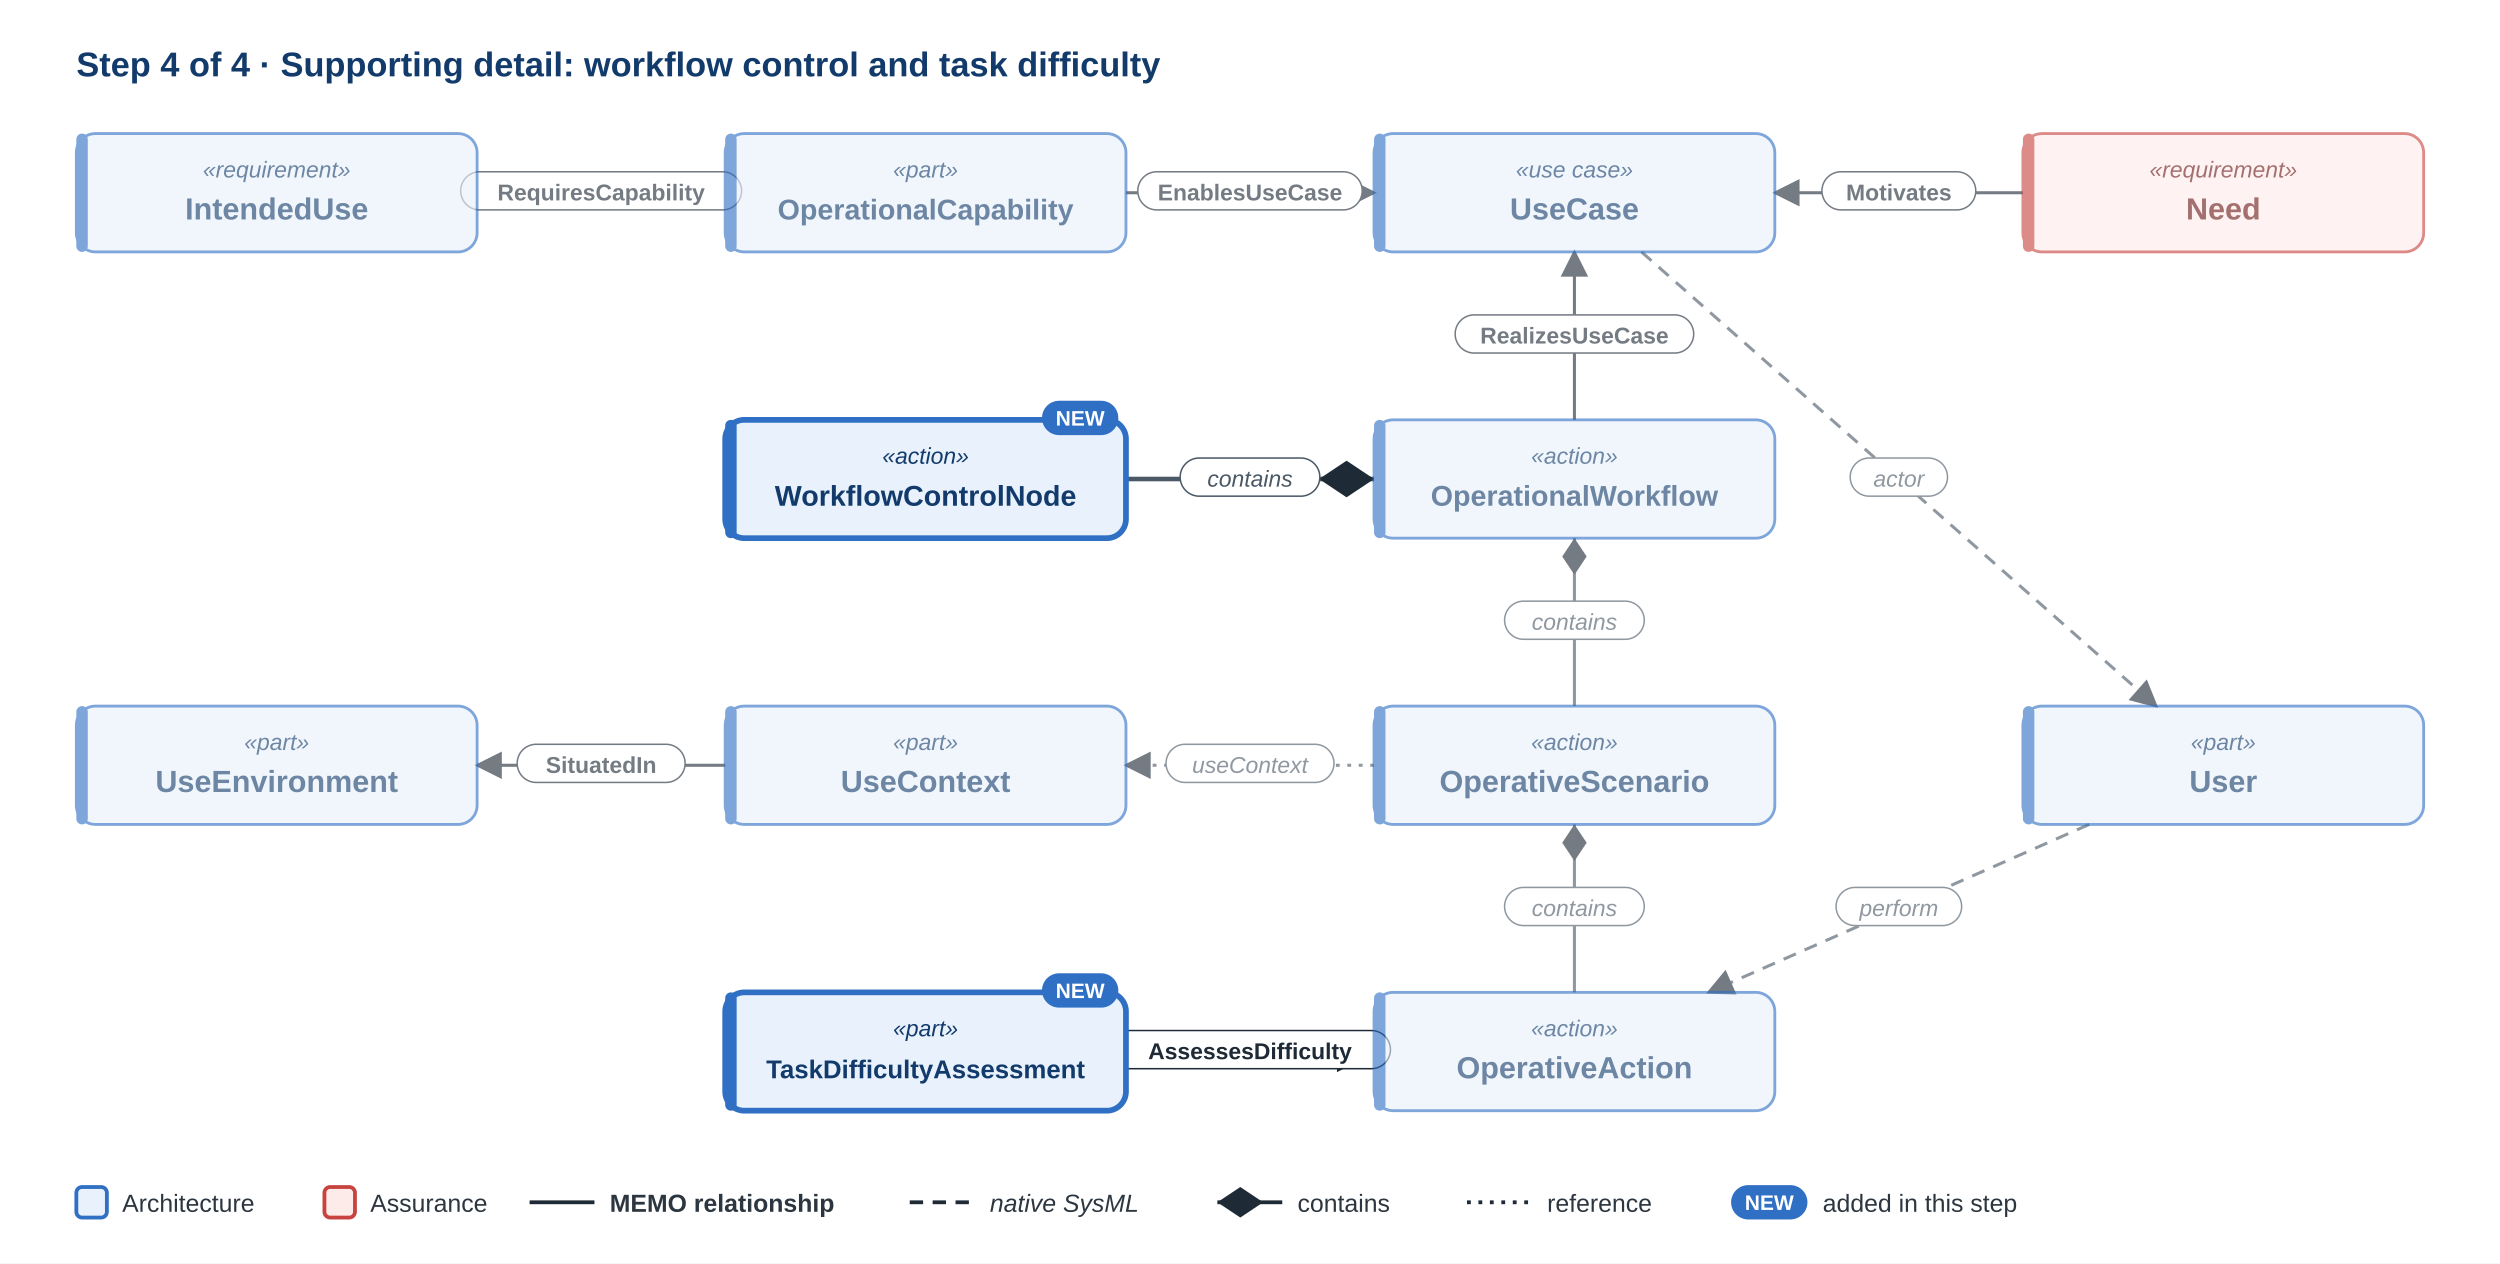
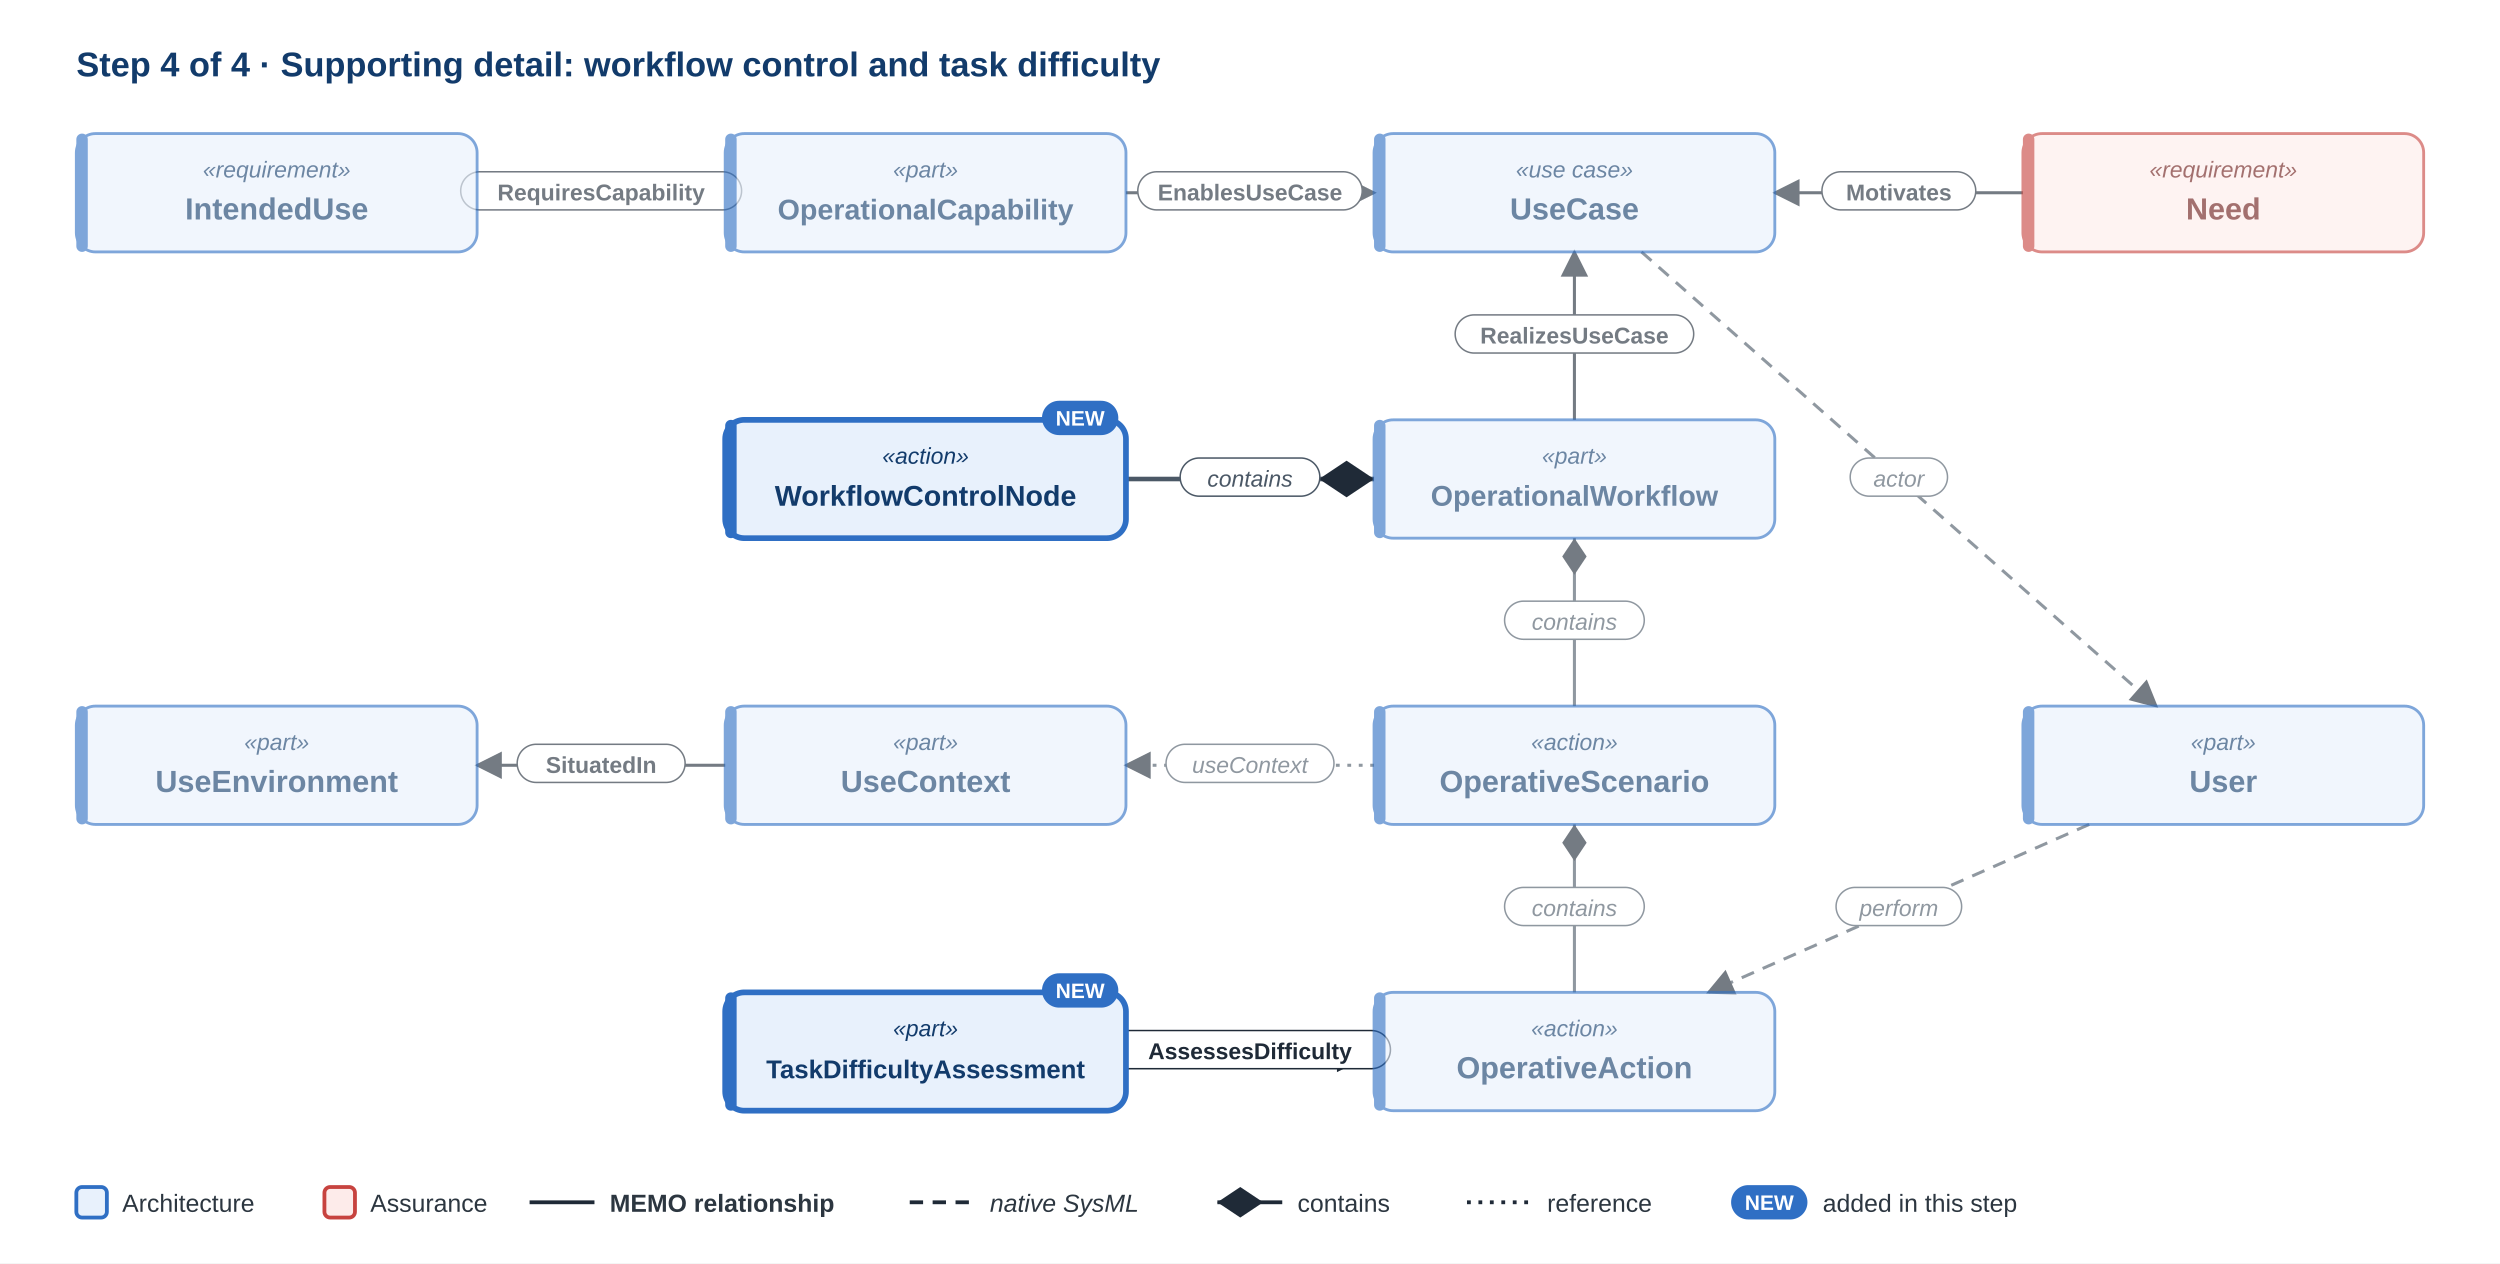
<svg xmlns="http://www.w3.org/2000/svg" viewBox="0 0 1310 662" width="1310" height="662" font-family="Nunito, 'Segoe UI', Arial, sans-serif" role="img" aria-label="Operational layer, step 4: Supporting detail: workflow control and task difficulty">
  <defs>
    <marker id="arrow" viewBox="0 0 10 10" refX="9" refY="5" markerWidth="9" markerHeight="9" orient="auto-start-reverse">
      <path d="M0,0 L10,5 L0,10 z" fill="#1f2a37" />
    </marker>
    <marker id="diamond" viewBox="0 0 14 10" refX="13" refY="5" markerWidth="14" markerHeight="10" orient="auto-start-reverse">
      <path d="M1,5 L7,1 L13,5 L7,9 z" fill="#1f2a37" />
    </marker>
  </defs>
  <rect width="100%" height="100%" fill="#ffffff" />
  <text x="40" y="40" font-size="18" font-weight="800" fill="#123b6b">Step 4 of 4 · Supporting detail: workflow control and task difficulty</text>
  <g opacity="0.62">
    <line x1="825" y1="220" x2="825" y2="132" stroke="#1f2a37" stroke-width="1.6" marker-end="url(#arrow)" />
    <rect x="762.5" y="165" width="125" height="20" rx="10" fill="#ffffff" stroke="#1f2a37" stroke-width="0.8" />
    <text x="825" y="180" text-anchor="middle" font-size="12" font-weight="700" fill="#1f2a37">RealizesUseCase</text>
  </g>
  <g opacity="0.62">
    <line x1="825" y1="282" x2="825" y2="370" stroke="#4b5866" stroke-width="1.6" marker-start="url(#diamond)" />
    <rect x="788.4" y="315" width="73.2" height="20" rx="10" fill="#ffffff" stroke="#4b5866" stroke-width="0.8" />
    <text x="825" y="330" text-anchor="middle" font-size="12" font-style="italic" fill="#4b5866">contains</text>
  </g>
  <g opacity="0.62">
    <line x1="825" y1="432" x2="825" y2="520" stroke="#4b5866" stroke-width="1.6" marker-start="url(#diamond)" />
    <rect x="788.4" y="465" width="73.2" height="20" rx="10" fill="#ffffff" stroke="#4b5866" stroke-width="0.8" />
    <text x="825" y="480" text-anchor="middle" font-size="12" font-style="italic" fill="#4b5866">contains</text>
  </g>
  <g opacity="0.62">
    <line x1="860.133" y1="132" x2="1129.867" y2="370" stroke="#4b5866" stroke-width="1.6" stroke-dasharray="7 5" marker-end="url(#arrow)" />
    <rect x="969.5" y="240" width="51" height="20" rx="10" fill="#ffffff" stroke="#4b5866" stroke-width="0.8" />
    <text x="995" y="255" text-anchor="middle" font-size="12" font-style="italic" fill="#4b5866">actor</text>
  </g>
  <g opacity="0.62">
    <line x1="1094.733" y1="432" x2="895.267" y2="520" stroke="#4b5866" stroke-width="1.6" stroke-dasharray="7 5" marker-end="url(#arrow)" />
    <rect x="962.1" y="465" width="65.8" height="20" rx="10" fill="#ffffff" stroke="#4b5866" stroke-width="0.8" />
    <text x="995" y="480" text-anchor="middle" font-size="12" font-style="italic" fill="#4b5866">perform</text>
  </g>
  <g opacity="0.62">
    <line x1="1060" y1="101" x2="930" y2="101" stroke="#1f2a37" stroke-width="1.6" marker-end="url(#arrow)" />
    <rect x="954.7" y="90" width="80.6" height="20" rx="10" fill="#ffffff" stroke="#1f2a37" stroke-width="0.8" />
    <text x="995" y="105" text-anchor="middle" font-size="12" font-weight="700" fill="#1f2a37">Motivates</text>
  </g>
  <g opacity="0.62">
    <line x1="250" y1="101" x2="380" y2="101" stroke="#1f2a37" stroke-width="1.6" marker-end="url(#arrow)" />
    <rect x="241.4" y="90" width="147.2" height="20" rx="10" fill="#ffffff" stroke="#1f2a37" stroke-width="0.8" />
    <text x="315" y="105" text-anchor="middle" font-size="12" font-weight="700" fill="#1f2a37">RequiresCapability</text>
  </g>
  <g opacity="0.62">
    <line x1="590" y1="101" x2="720" y2="101" stroke="#1f2a37" stroke-width="1.6" marker-end="url(#arrow)" />
    <rect x="596.2" y="90" width="117.6" height="20" rx="10" fill="#ffffff" stroke="#1f2a37" stroke-width="0.8" />
    <text x="655" y="105" text-anchor="middle" font-size="12" font-weight="700" fill="#1f2a37">EnablesUseCase</text>
  </g>
  <g opacity="0.62">
    <line x1="720" y1="401" x2="590" y2="401" stroke="#4b5866" stroke-width="1.6" stroke-dasharray="2 4" marker-end="url(#arrow)" />
    <rect x="611" y="390" width="88" height="20" rx="10" fill="#ffffff" stroke="#4b5866" stroke-width="0.8" />
    <text x="655" y="405" text-anchor="middle" font-size="12" font-style="italic" fill="#4b5866">useContext</text>
  </g>
  <g opacity="0.62">
    <line x1="380" y1="401" x2="250" y2="401" stroke="#1f2a37" stroke-width="1.6" marker-end="url(#arrow)" />
    <rect x="271" y="390" width="88" height="20" rx="10" fill="#ffffff" stroke="#1f2a37" stroke-width="0.8" />
    <text x="315" y="405" text-anchor="middle" font-size="12" font-weight="700" fill="#1f2a37">SituatedIn</text>
  </g>
  <g opacity="1">
    <line x1="720" y1="251" x2="590" y2="251" stroke="#4b5866" stroke-width="2.4" marker-start="url(#diamond)" />
    <rect x="618.4" y="240" width="73.2" height="20" rx="10" fill="#ffffff" stroke="#4b5866" stroke-width="0.8" />
    <text x="655" y="255" text-anchor="middle" font-size="12" font-style="italic" fill="#4b5866">contains</text>
  </g>
  <g opacity="1">
    <line x1="590" y1="551" x2="720" y2="551" stroke="#1f2a37" stroke-width="2.4" marker-end="url(#arrow)" />
    <rect x="581.4" y="540" width="147.2" height="20" rx="10" fill="#ffffff" stroke="#1f2a37" stroke-width="0.8" />
    <text x="655" y="555" text-anchor="middle" font-size="12" font-weight="700" fill="#1f2a37">AssessesDifficulty</text>
  </g>
  <g opacity="0.62">
    <rect x="720" y="70" width="210" height="62" rx="10" fill="#e8f1fc" stroke="#2f6fc4" stroke-width="1.5" />
    <rect x="720" y="70" width="6" height="62" rx="3" fill="#2f6fc4" />
    <text x="825" y="93" text-anchor="middle" font-size="12" fill="#123b6b" font-style="italic">«use case»</text>
    <text x="825" y="115" text-anchor="middle" font-size="16" font-weight="700" fill="#123b6b">UseCase</text>
  </g>
  <g opacity="0.62">
    <rect x="720" y="220" width="210" height="62" rx="10" fill="#e8f1fc" stroke="#2f6fc4" stroke-width="1.5" />
    <rect x="720" y="220" width="6" height="62" rx="3" fill="#2f6fc4" />
-     <text x="825" y="243" text-anchor="middle" font-size="12" fill="#123b6b" font-style="italic">«action»</text>
+     <text x="825" y="243" text-anchor="middle" font-size="12" fill="#123b6b" font-style="italic">«part»</text>
    <text x="825" y="265" text-anchor="middle" font-size="15" font-weight="700" fill="#123b6b">OperationalWorkflow</text>
  </g>
  <g opacity="0.62">
    <rect x="720" y="370" width="210" height="62" rx="10" fill="#e8f1fc" stroke="#2f6fc4" stroke-width="1.5" />
    <rect x="720" y="370" width="6" height="62" rx="3" fill="#2f6fc4" />
    <text x="825" y="393" text-anchor="middle" font-size="12" fill="#123b6b" font-style="italic">«action»</text>
    <text x="825" y="415" text-anchor="middle" font-size="16" font-weight="700" fill="#123b6b">OperativeScenario</text>
  </g>
  <g opacity="0.62">
    <rect x="720" y="520" width="210" height="62" rx="10" fill="#e8f1fc" stroke="#2f6fc4" stroke-width="1.5" />
    <rect x="720" y="520" width="6" height="62" rx="3" fill="#2f6fc4" />
    <text x="825" y="543" text-anchor="middle" font-size="12" fill="#123b6b" font-style="italic">«action»</text>
    <text x="825" y="565" text-anchor="middle" font-size="16" font-weight="700" fill="#123b6b">OperativeAction</text>
  </g>
  <g opacity="0.62">
    <rect x="1060" y="370" width="210" height="62" rx="10" fill="#e8f1fc" stroke="#2f6fc4" stroke-width="1.5" />
    <rect x="1060" y="370" width="6" height="62" rx="3" fill="#2f6fc4" />
    <text x="1165" y="393" text-anchor="middle" font-size="12" fill="#123b6b" font-style="italic">«part»</text>
    <text x="1165" y="415" text-anchor="middle" font-size="16" font-weight="700" fill="#123b6b">User</text>
  </g>
  <g opacity="0.62">
    <rect x="1060" y="70" width="210" height="62" rx="10" fill="#fdebea" stroke="#c7433f" stroke-width="1.5" />
    <rect x="1060" y="70" width="6" height="62" rx="3" fill="#c7433f" />
    <text x="1165" y="93" text-anchor="middle" font-size="12" fill="#6b1916" font-style="italic">«requirement»</text>
    <text x="1165" y="115" text-anchor="middle" font-size="16" font-weight="700" fill="#6b1916">Need</text>
  </g>
  <g opacity="0.62">
    <rect x="40" y="70" width="210" height="62" rx="10" fill="#e8f1fc" stroke="#2f6fc4" stroke-width="1.5" />
    <rect x="40" y="70" width="6" height="62" rx="3" fill="#2f6fc4" />
    <text x="145" y="93" text-anchor="middle" font-size="12" fill="#123b6b" font-style="italic">«requirement»</text>
    <text x="145" y="115" text-anchor="middle" font-size="16" font-weight="700" fill="#123b6b">IntendedUse</text>
  </g>
  <g opacity="0.62">
    <rect x="380" y="70" width="210" height="62" rx="10" fill="#e8f1fc" stroke="#2f6fc4" stroke-width="1.5" />
    <rect x="380" y="70" width="6" height="62" rx="3" fill="#2f6fc4" />
    <text x="485" y="93" text-anchor="middle" font-size="12" fill="#123b6b" font-style="italic">«part»</text>
    <text x="485" y="115" text-anchor="middle" font-size="15" font-weight="700" fill="#123b6b">OperationalCapability</text>
  </g>
  <g opacity="0.62">
    <rect x="380" y="370" width="210" height="62" rx="10" fill="#e8f1fc" stroke="#2f6fc4" stroke-width="1.5" />
    <rect x="380" y="370" width="6" height="62" rx="3" fill="#2f6fc4" />
    <text x="485" y="393" text-anchor="middle" font-size="12" fill="#123b6b" font-style="italic">«part»</text>
    <text x="485" y="415" text-anchor="middle" font-size="16" font-weight="700" fill="#123b6b">UseContext</text>
  </g>
  <g opacity="0.62">
    <rect x="40" y="370" width="210" height="62" rx="10" fill="#e8f1fc" stroke="#2f6fc4" stroke-width="1.5" />
    <rect x="40" y="370" width="6" height="62" rx="3" fill="#2f6fc4" />
    <text x="145" y="393" text-anchor="middle" font-size="12" fill="#123b6b" font-style="italic">«part»</text>
    <text x="145" y="415" text-anchor="middle" font-size="16" font-weight="700" fill="#123b6b">UseEnvironment</text>
  </g>
  <g opacity="1">
    <rect x="380" y="220" width="210" height="62" rx="10" fill="#e8f1fc" stroke="#2f6fc4" stroke-width="3" />
    <rect x="380" y="220" width="6" height="62" rx="3" fill="#2f6fc4" />
    <text x="485" y="243" text-anchor="middle" font-size="12" fill="#123b6b" font-style="italic">«action»</text>
    <text x="485" y="265" text-anchor="middle" font-size="15" font-weight="700" fill="#123b6b">WorkflowControlNode</text>
    <rect x="546" y="210" width="40" height="18" rx="9" fill="#2f6fc4" />
    <text x="566" y="223" text-anchor="middle" font-size="11" font-weight="700" fill="#ffffff">NEW</text>
  </g>
  <g opacity="1">
    <rect x="380" y="520" width="210" height="62" rx="10" fill="#e8f1fc" stroke="#2f6fc4" stroke-width="3" />
    <rect x="380" y="520" width="6" height="62" rx="3" fill="#2f6fc4" />
    <text x="485" y="543" text-anchor="middle" font-size="12" fill="#123b6b" font-style="italic">«part»</text>
    <text x="485" y="565" text-anchor="middle" font-size="13.5" font-weight="700" fill="#123b6b">TaskDifficultyAssessment</text>
    <rect x="546" y="510" width="40" height="18" rx="9" fill="#2f6fc4" />
    <text x="566" y="523" text-anchor="middle" font-size="11" font-weight="700" fill="#ffffff">NEW</text>
  </g>
  <rect x="40" y="622" width="16" height="16" rx="3" fill="#e8f1fc" stroke="#2f6fc4" stroke-width="2" />
  <text x="64" y="635" font-size="13" fill="#2c3640">Architecture</text>
  <rect x="170" y="622" width="16" height="16" rx="3" fill="#fdebea" stroke="#c7433f" stroke-width="2" />
  <text x="194" y="635" font-size="13" fill="#2c3640">Assurance</text>
  <line x1="277.5" y1="630" x2="311.5" y2="630" stroke="#1f2a37" stroke-width="2" />
  <text x="319.5" y="635" font-size="13" fill="#2c3640">
    <tspan font-weight="700">MEMO relationship</tspan>
  </text>
  <line x1="476.7" y1="630" x2="510.7" y2="630" stroke="#1f2a37" stroke-width="2" stroke-dasharray="7 5" />
  <text x="518.7" y="635" font-size="13" fill="#2c3640">
    <tspan font-style="italic">native SysML</tspan>
  </text>
  <line x1="637.9" y1="630" x2="671.9" y2="630" stroke="#1f2a37" stroke-width="2" marker-start="url(#diamond)" />
  <text x="679.9" y="635" font-size="13" fill="#2c3640">contains</text>
  <line x1="768.7" y1="630" x2="802.7" y2="630" stroke="#1f2a37" stroke-width="2" stroke-dasharray="2 4" />
  <text x="810.7" y="635" font-size="13" fill="#2c3640">reference</text>
  <rect x="907.1" y="621" width="40" height="18" rx="9" fill="#2f6fc4" />
  <text x="927.1" y="634" text-anchor="middle" font-size="11" font-weight="700" fill="#ffffff">NEW</text>
  <text x="955.1" y="635" font-size="13" fill="#2c3640">added in this step</text>
</svg>
